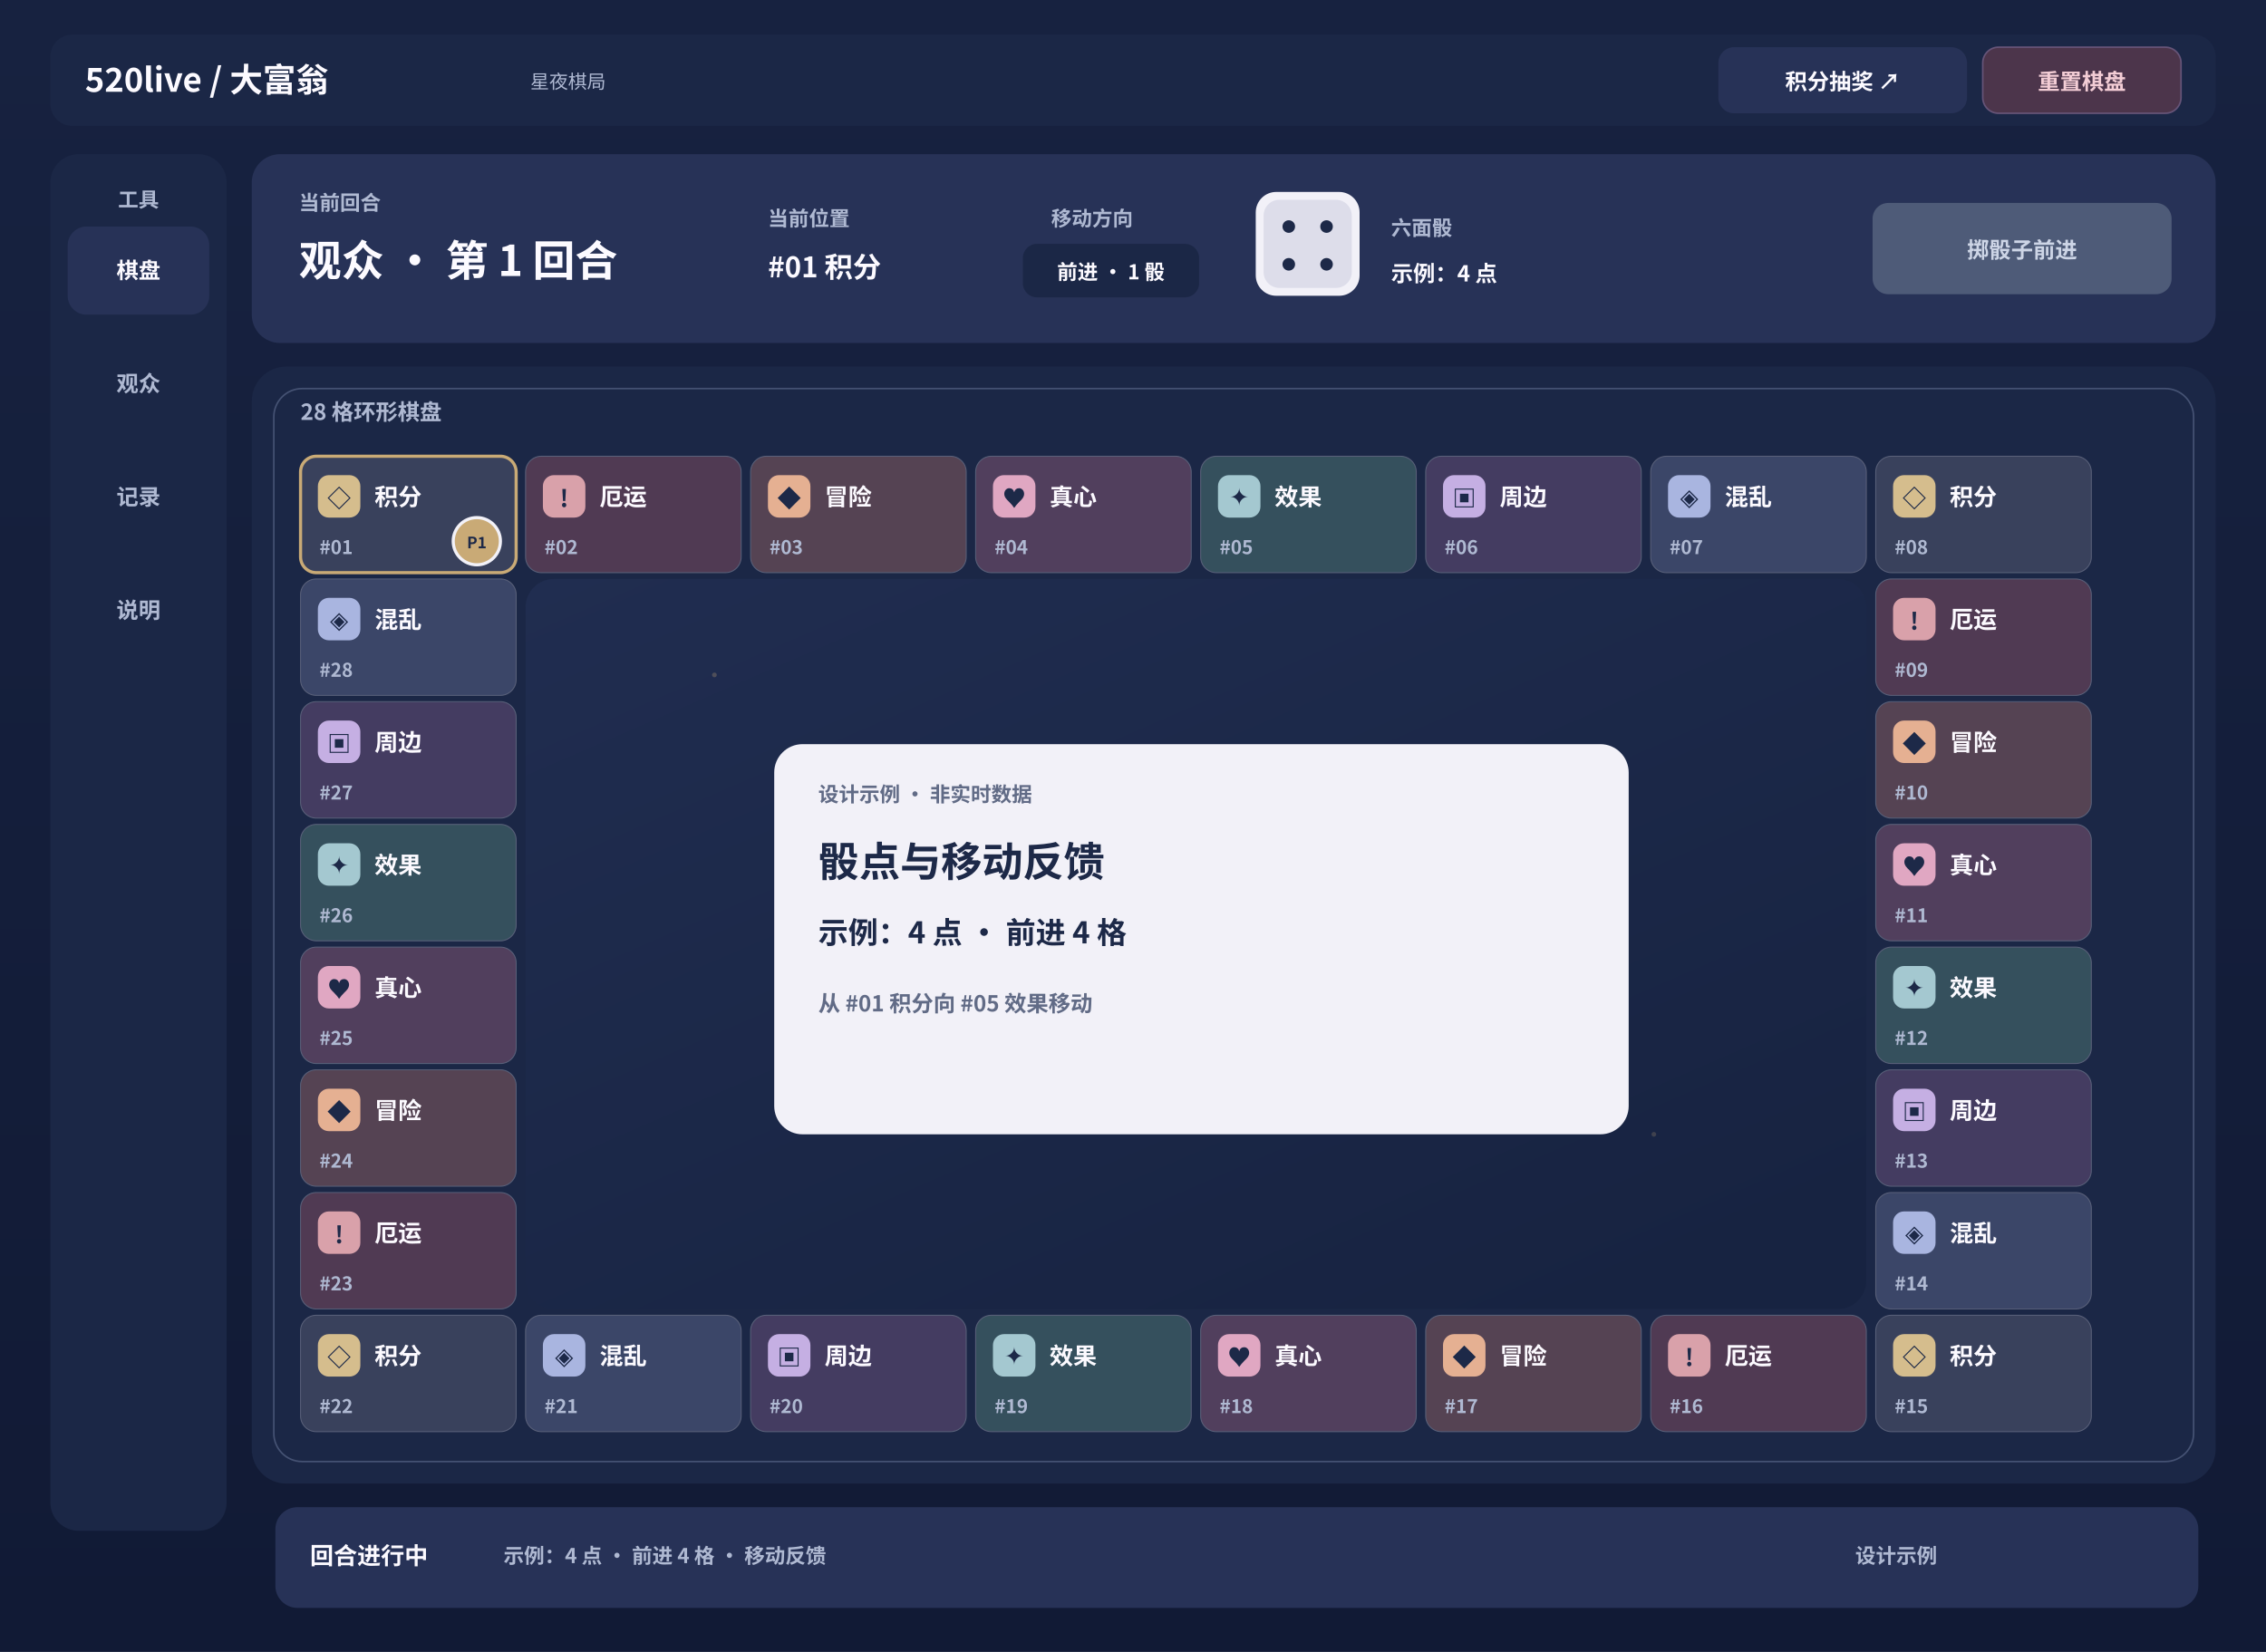
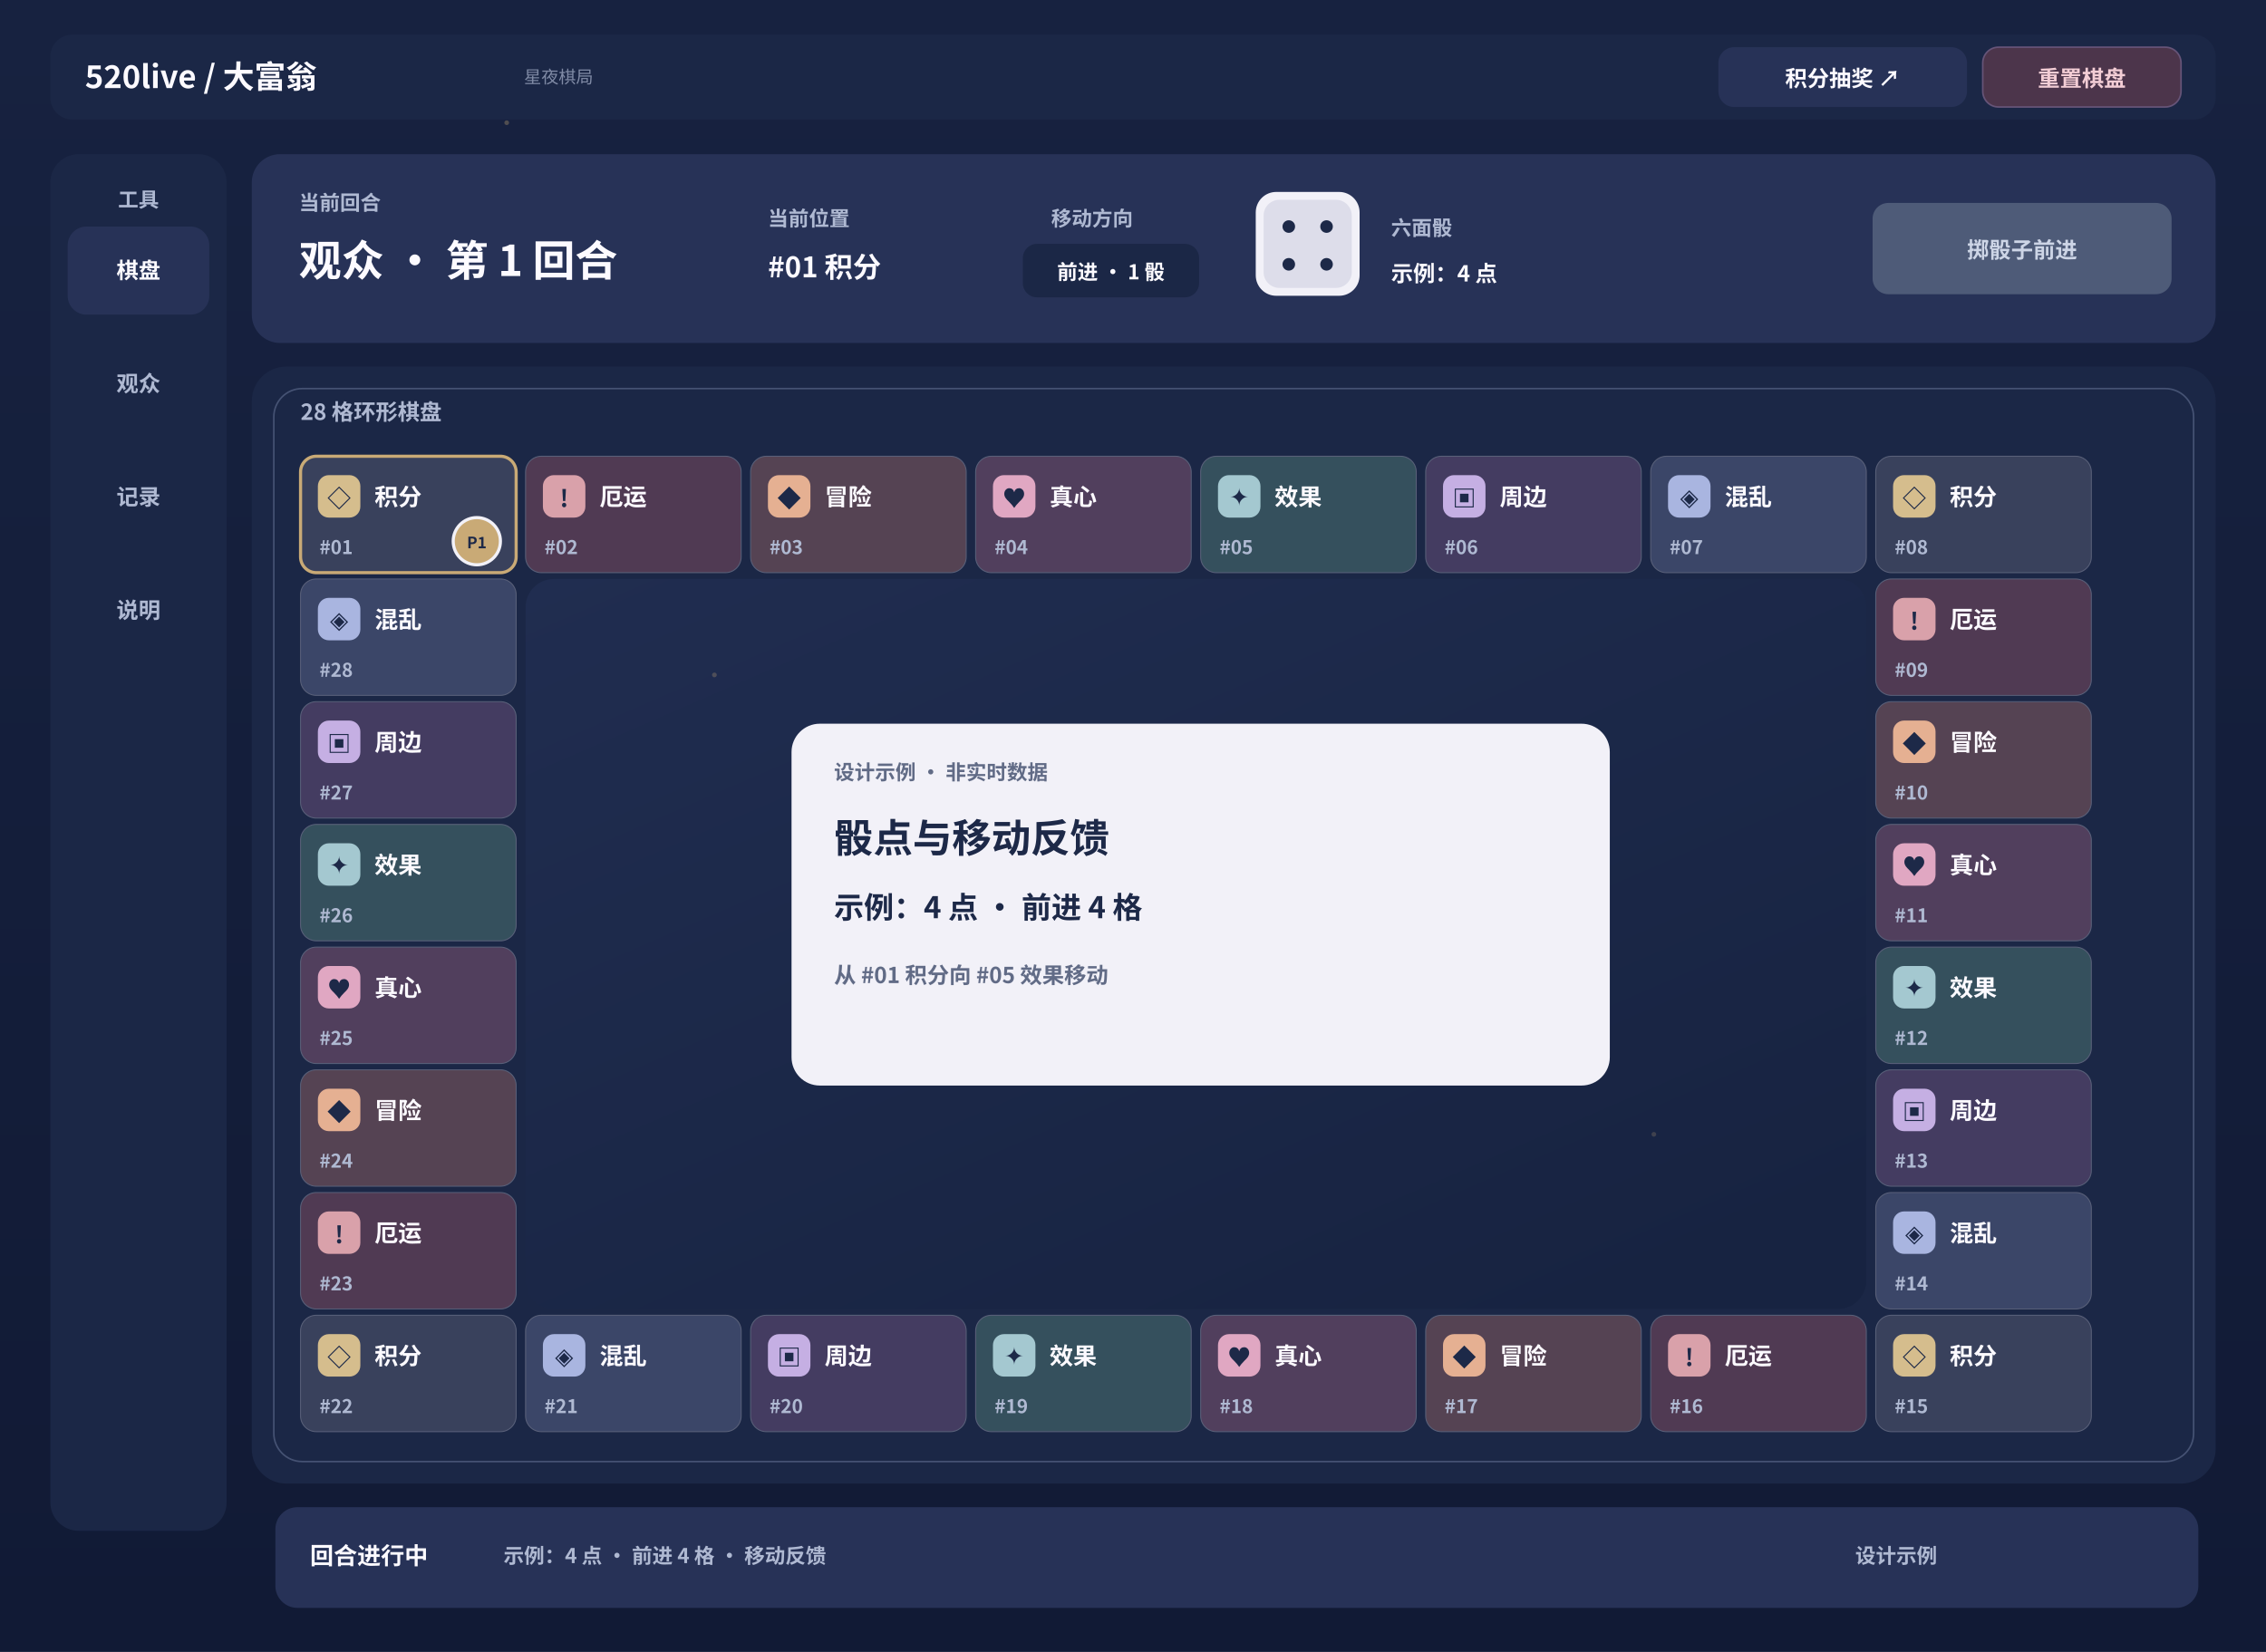
<svg xmlns="http://www.w3.org/2000/svg" width="1440" height="1050" viewBox="0 0 1440 1050" data-design-system="Starry-Luxe-Clear-V2" data-artboard="MON-01-ROLL_RESULT-EXAMPLE-V2.1">
  <style>text { font-family: "Microsoft YaHei", "Noto Sans CJK SC", sans-serif; }</style>
  <defs>
    <linearGradient id="night" x2="0" y2="1">
      <stop stop-color="#172240" />
      <stop offset="1" stop-color="#111A35" />
    </linearGradient>
    <linearGradient id="board-center" x2="0.8" y2="1">
      <stop stop-color="#202D50" />
      <stop offset="1" stop-color="#172341" />
    </linearGradient>
  </defs>
  <rect x="0" y="0" width="1440" height="1050" rx="0" fill="url(#night)" />
  <circle id="ambient-star-1" cx="131" cy="54" r="2" fill="#C9AA76" opacity="0.32" data-role="decoration" />
  <circle id="ambient-star-2" cx="322" cy="78" r="1.5" fill="#C9AA76" opacity="0.32" data-role="decoration" />
  <circle id="ambient-star-3" cx="1031" cy="57" r="1.4" fill="#C9AA76" opacity="0.32" data-role="decoration" />
  <circle id="ambient-star-4" cx="1364" cy="184" r="1.6" fill="#C9AA76" opacity="0.32" data-role="decoration" />
  <circle id="ambient-star-5" cx="95" cy="762" r="1.3" fill="#C9AA76" opacity="0.32" data-role="decoration" />
  <circle id="ambient-star-6" cx="1380" cy="941" r="1.5" fill="#C9AA76" opacity="0.32" data-role="decoration" />
  <g id="MON-HEADER" data-func="MON-F01 MON-F02">
-     <rect x="32" y="22" width="1376" height="58" rx="14" fill="#1B2746" />
-     <text x="54" y="51" fill="#FCFAFF" font-size="21" font-weight="750" text-anchor="start" dominant-baseline="middle">520live  /  大富翁</text>
-     <text x="337" y="52" fill="#AFB9D2" font-size="12" font-weight="500" text-anchor="start" dominant-baseline="middle">星夜棋局</text>
+     <rect x="32" y="22" width="1376" height="54" rx="14" fill="#1B2746" />
+     <text x="54" y="49" fill="#FCFAFF" font-size="20" font-weight="750" text-anchor="start" dominant-baseline="middle">520live  /  大富翁</text>
+     <text x="333" y="49" fill="#AFB9D2" font-size="11" font-weight="500" text-anchor="start" dominant-baseline="middle" opacity="0.68">星夜棋局</text>
  </g>
  <g id="MON-NAV-CARD" data-func="MON-F01" data-state="default" data-role="control">
-     <rect x="1092" y="30" width="158" height="42" rx="10" fill="#273257" />
-     <text x="1171.0" y="52.0" fill="#FCFAFF" font-size="14" font-weight="700" text-anchor="middle" dominant-baseline="middle">积分抽奖 ↗</text>
+     <rect x="1092" y="30" width="158" height="38" rx="10" fill="#273257" />
+     <text x="1171.0" y="50.0" fill="#FCFAFF" font-size="14" font-weight="700" text-anchor="middle" dominant-baseline="middle">积分抽奖 ↗</text>
  </g>
  <g id="MON-RESET" data-func="MON-F02" data-state="default" data-role="control">
-     <rect x="1260" y="30" width="126" height="42" rx="10" fill="#4C354B" stroke="#665478" stroke-width="1" />
-     <text x="1323.0" y="52.0" fill="#F3CDD5" font-size="14" font-weight="700" text-anchor="middle" dominant-baseline="middle">重置棋盘</text>
+     <rect x="1260" y="30" width="126" height="38" rx="10" fill="#4C354B" stroke="#665478" stroke-width="1" />
+     <text x="1323.0" y="50.0" fill="#F3CDD5" font-size="14" font-weight="700" text-anchor="middle" dominant-baseline="middle">重置棋盘</text>
  </g>
  <g id="MON-TOOL-RAIL" data-role="conceptual-disclosure">
    <rect x="32" y="98" width="112" height="875" rx="18" fill="#1B2746" />
    <text x="88" y="127" fill="#AFB9D2" font-size="13" font-weight="600" text-anchor="middle" dominant-baseline="middle">工具</text>
  </g>
  <g id="MON-TOOL-1" data-role="conceptual-disclosure">
    <rect x="43" y="144" width="90" height="56" rx="12" fill="#273257" />
    <text x="88" y="172" fill="#FCFAFF" font-size="14" font-weight="700" text-anchor="middle" dominant-baseline="middle">棋盘</text>
  </g>
  <g id="MON-TOOL-2" data-role="conceptual-disclosure">
    <rect x="43" y="216" width="90" height="56" rx="12" fill="none" />
    <text x="88" y="244" fill="#AFB9D2" font-size="14" font-weight="700" text-anchor="middle" dominant-baseline="middle">观众</text>
  </g>
  <g id="MON-TOOL-3" data-role="conceptual-disclosure">
    <rect x="43" y="288" width="90" height="56" rx="12" fill="none" />
    <text x="88" y="316" fill="#AFB9D2" font-size="14" font-weight="700" text-anchor="middle" dominant-baseline="middle">记录</text>
  </g>
  <g id="MON-TOOL-4" data-role="conceptual-disclosure">
    <rect x="43" y="360" width="90" height="56" rx="12" fill="none" />
    <text x="88" y="388" fill="#AFB9D2" font-size="14" font-weight="700" text-anchor="middle" dominant-baseline="middle">说明</text>
  </g>
  <g id="MON-TURN-CONTROLS" data-func="MON-F07 MON-F08 MON-F11 MON-F12">
    <rect x="160" y="98" width="1248" height="120" rx="18" fill="#273257" />
    <text x="190" y="129" fill="#AFB9D2" font-size="13" font-weight="650" text-anchor="start" dominant-baseline="middle">当前回合</text>
    <text x="190" y="166" fill="#FCFAFF" font-size="27" font-weight="750" text-anchor="start" dominant-baseline="middle">观众 · 第 1 回合</text>
    <text x="488" y="139" fill="#AFB9D2" font-size="13" font-weight="600" text-anchor="start" dominant-baseline="middle">当前位置</text>
    <text x="488" y="170" fill="#FCFAFF" font-size="18" font-weight="700" text-anchor="start" dominant-baseline="middle">#01  积分</text>
    <text x="668" y="139" fill="#AFB9D2" font-size="13" font-weight="600" text-anchor="start" dominant-baseline="middle">移动方向</text>
  </g>
  <g id="MON-DIRECTION" data-func="MON-F08 MON-F12" data-state="default" data-role="status-not-clickable">
    <rect x="650" y="155" width="112" height="34" rx="9" fill="#1B2746" />
    <text x="706" y="173" fill="#FCFAFF" font-size="13" font-weight="650" text-anchor="middle" dominant-baseline="middle">前进 · 1 骰</text>
  </g>
  <g id="MON-DICE-VISUAL" data-state="roll_result" data-role="die-symbol">
    <rect x="798" y="122" width="66" height="66" rx="13" fill="#F2F1F8" />
    <rect x="803" y="127" width="56" height="56" rx="10" fill="#DDDDEA" />
    <circle cx="819" cy="144" r="4" fill="#1D2948" />
    <circle cx="843" cy="144" r="4" fill="#1D2948" />
    <circle cx="819" cy="168" r="4" fill="#1D2948" />
    <circle cx="843" cy="168" r="4" fill="#1D2948" />
  </g>
  <g id="MON-DICE-RESULT" data-func="MON-F07" data-state="roll_result" data-role="status-not-clickable">
    <text x="884" y="145" fill="#AFB9D2" font-size="13" font-weight="600" text-anchor="start" dominant-baseline="middle">六面骰</text>
    <text x="884" y="174" fill="#FCFAFF" font-size="14" font-weight="650" text-anchor="start" dominant-baseline="middle">示例：4 点</text>
  </g>
  <g id="MON-ACTION-ROLL" data-func="MON-F08 MON-F11" data-state="disabled" data-role="control">
    <rect x="1190" y="129" width="190" height="58" rx="10" fill="#4E5B78" />
    <text x="1285.0" y="159.0" fill="#CDD5E6" font-size="14" font-weight="700" text-anchor="middle" dominant-baseline="middle">掷骰子前进</text>
  </g>
  <g id="MON-BOARD" data-func="MON-F09 MON-F10 MON-F11" data-state="roll_result">
    <rect x="160" y="233" width="1248" height="710" rx="22" fill="#1B2746" />
    <rect x="174" y="247" width="1220" height="682" rx="18" fill="none" stroke="#455273" stroke-width="1" />
    <text x="191" y="262" fill="#AFB9D2" font-size="14" font-weight="650" text-anchor="start" dominant-baseline="middle">28 格环形棋盘</text>
  </g>
  <g id="MON-CELL-01" data-func="MON-F09 MON-F11" data-state="current" data-role="board-cell">
    <rect x="191" y="290" width="137" height="74" rx="10" fill="#39415C" stroke="#C9AA76" stroke-width="2" />
    <rect x="202" y="302" width="27" height="27" rx="7" fill="#D5BD8D" />
    <text x="215.5" y="317" fill="#1D2948" font-size="15" font-weight="800" text-anchor="middle" dominant-baseline="middle">◇</text>
    <text x="238" y="316" fill="#FCFAFF" font-size="15" font-weight="720" text-anchor="start" dominant-baseline="middle">积分</text>
    <text x="203" y="348" fill="#AFB9D2" font-size="12" font-weight="620" text-anchor="start" dominant-baseline="middle">#01</text>
    <g id="MON-PLAYER-TOKEN-1" data-func="MON-F10" data-state="standing" data-role="player-token">
      <circle cx="303" cy="344" r="15" fill="#C9AA76" stroke="#F2F1F8" stroke-width="2" />
      <text x="303" y="345" fill="#1D2948" font-size="10" font-weight="800" text-anchor="middle" dominant-baseline="middle">P1</text>
    </g>
  </g>
  <g id="MON-CELL-02" data-func="MON-F09 MON-F11" data-state="normal" data-role="board-cell">
    <rect x="334" y="290" width="137" height="74" rx="10" fill="#503A53" stroke="#596079" stroke-width="0.6" />
    <rect x="345" y="302" width="27" height="27" rx="7" fill="#D9A1AA" />
    <text x="358.5" y="317" fill="#1D2948" font-size="15" font-weight="800" text-anchor="middle" dominant-baseline="middle">!</text>
    <text x="381" y="316" fill="#FCFAFF" font-size="15" font-weight="720" text-anchor="start" dominant-baseline="middle">厄运</text>
    <text x="346" y="348" fill="#AFB9D2" font-size="12" font-weight="620" text-anchor="start" dominant-baseline="middle">#02</text>
  </g>
  <g id="MON-CELL-03" data-func="MON-F09 MON-F11" data-state="normal" data-role="board-cell">
    <rect x="477" y="290" width="137" height="74" rx="10" fill="#554353" stroke="#596079" stroke-width="0.6" />
    <rect x="488" y="302" width="27" height="27" rx="7" fill="#E5B092" />
    <text x="501.5" y="317" fill="#1D2948" font-size="15" font-weight="800" text-anchor="middle" dominant-baseline="middle">◆</text>
    <text x="524" y="316" fill="#FCFAFF" font-size="15" font-weight="720" text-anchor="start" dominant-baseline="middle">冒险</text>
    <text x="489" y="348" fill="#AFB9D2" font-size="12" font-weight="620" text-anchor="start" dominant-baseline="middle">#03</text>
  </g>
  <g id="MON-CELL-04" data-func="MON-F09 MON-F11" data-state="normal" data-role="board-cell">
    <rect x="620" y="290" width="137" height="74" rx="10" fill="#513F5D" stroke="#596079" stroke-width="0.6" />
    <rect x="631" y="302" width="27" height="27" rx="7" fill="#E0A7C2" />
    <text x="644.5" y="317" fill="#1D2948" font-size="15" font-weight="800" text-anchor="middle" dominant-baseline="middle">♥</text>
    <text x="667" y="316" fill="#FCFAFF" font-size="15" font-weight="720" text-anchor="start" dominant-baseline="middle">真心</text>
    <text x="632" y="348" fill="#AFB9D2" font-size="12" font-weight="620" text-anchor="start" dominant-baseline="middle">#04</text>
  </g>
  <g id="MON-CELL-05" data-func="MON-F09 MON-F11" data-state="normal" data-role="board-cell">
    <rect x="763" y="290" width="137" height="74" rx="10" fill="#35505D" stroke="#596079" stroke-width="0.6" />
    <rect x="774" y="302" width="27" height="27" rx="7" fill="#A4C8D0" />
    <text x="787.5" y="317" fill="#1D2948" font-size="15" font-weight="800" text-anchor="middle" dominant-baseline="middle">✦</text>
    <text x="810" y="316" fill="#FCFAFF" font-size="15" font-weight="720" text-anchor="start" dominant-baseline="middle">效果</text>
    <text x="775" y="348" fill="#AFB9D2" font-size="12" font-weight="620" text-anchor="start" dominant-baseline="middle">#05</text>
  </g>
  <g id="MON-CELL-06" data-func="MON-F09 MON-F11" data-state="normal" data-role="board-cell">
    <rect x="906" y="290" width="137" height="74" rx="10" fill="#443C61" stroke="#596079" stroke-width="0.6" />
    <rect x="917" y="302" width="27" height="27" rx="7" fill="#C5AFE3" />
    <text x="930.5" y="317" fill="#1D2948" font-size="15" font-weight="800" text-anchor="middle" dominant-baseline="middle">▣</text>
    <text x="953" y="316" fill="#FCFAFF" font-size="15" font-weight="720" text-anchor="start" dominant-baseline="middle">周边</text>
    <text x="918" y="348" fill="#AFB9D2" font-size="12" font-weight="620" text-anchor="start" dominant-baseline="middle">#06</text>
  </g>
  <g id="MON-CELL-07" data-func="MON-F09 MON-F11" data-state="normal" data-role="board-cell">
    <rect x="1049" y="290" width="137" height="74" rx="10" fill="#3B4668" stroke="#596079" stroke-width="0.6" />
    <rect x="1060" y="302" width="27" height="27" rx="7" fill="#A9B5E0" />
    <text x="1073.5" y="317" fill="#1D2948" font-size="15" font-weight="800" text-anchor="middle" dominant-baseline="middle">◈</text>
    <text x="1096" y="316" fill="#FCFAFF" font-size="15" font-weight="720" text-anchor="start" dominant-baseline="middle">混乱</text>
    <text x="1061" y="348" fill="#AFB9D2" font-size="12" font-weight="620" text-anchor="start" dominant-baseline="middle">#07</text>
  </g>
  <g id="MON-CELL-08" data-func="MON-F09 MON-F11" data-state="normal" data-role="board-cell">
    <rect x="1192" y="290" width="137" height="74" rx="10" fill="#39415C" stroke="#596079" stroke-width="0.6" />
    <rect x="1203" y="302" width="27" height="27" rx="7" fill="#D5BD8D" />
    <text x="1216.5" y="317" fill="#1D2948" font-size="15" font-weight="800" text-anchor="middle" dominant-baseline="middle">◇</text>
    <text x="1239" y="316" fill="#FCFAFF" font-size="15" font-weight="720" text-anchor="start" dominant-baseline="middle">积分</text>
    <text x="1204" y="348" fill="#AFB9D2" font-size="12" font-weight="620" text-anchor="start" dominant-baseline="middle">#08</text>
  </g>
  <g id="MON-CELL-09" data-func="MON-F09 MON-F11" data-state="normal" data-role="board-cell">
    <rect x="1192" y="368" width="137" height="74" rx="10" fill="#503A53" stroke="#596079" stroke-width="0.6" />
    <rect x="1203" y="380" width="27" height="27" rx="7" fill="#D9A1AA" />
    <text x="1216.5" y="395" fill="#1D2948" font-size="15" font-weight="800" text-anchor="middle" dominant-baseline="middle">!</text>
    <text x="1239" y="394" fill="#FCFAFF" font-size="15" font-weight="720" text-anchor="start" dominant-baseline="middle">厄运</text>
    <text x="1204" y="426" fill="#AFB9D2" font-size="12" font-weight="620" text-anchor="start" dominant-baseline="middle">#09</text>
  </g>
  <g id="MON-CELL-10" data-func="MON-F09 MON-F11" data-state="normal" data-role="board-cell">
    <rect x="1192" y="446" width="137" height="74" rx="10" fill="#554353" stroke="#596079" stroke-width="0.6" />
    <rect x="1203" y="458" width="27" height="27" rx="7" fill="#E5B092" />
    <text x="1216.5" y="473" fill="#1D2948" font-size="15" font-weight="800" text-anchor="middle" dominant-baseline="middle">◆</text>
    <text x="1239" y="472" fill="#FCFAFF" font-size="15" font-weight="720" text-anchor="start" dominant-baseline="middle">冒险</text>
    <text x="1204" y="504" fill="#AFB9D2" font-size="12" font-weight="620" text-anchor="start" dominant-baseline="middle">#10</text>
  </g>
  <g id="MON-CELL-11" data-func="MON-F09 MON-F11" data-state="normal" data-role="board-cell">
    <rect x="1192" y="524" width="137" height="74" rx="10" fill="#513F5D" stroke="#596079" stroke-width="0.6" />
    <rect x="1203" y="536" width="27" height="27" rx="7" fill="#E0A7C2" />
    <text x="1216.5" y="551" fill="#1D2948" font-size="15" font-weight="800" text-anchor="middle" dominant-baseline="middle">♥</text>
    <text x="1239" y="550" fill="#FCFAFF" font-size="15" font-weight="720" text-anchor="start" dominant-baseline="middle">真心</text>
    <text x="1204" y="582" fill="#AFB9D2" font-size="12" font-weight="620" text-anchor="start" dominant-baseline="middle">#11</text>
  </g>
  <g id="MON-CELL-12" data-func="MON-F09 MON-F11" data-state="normal" data-role="board-cell">
    <rect x="1192" y="602" width="137" height="74" rx="10" fill="#35505D" stroke="#596079" stroke-width="0.6" />
    <rect x="1203" y="614" width="27" height="27" rx="7" fill="#A4C8D0" />
    <text x="1216.5" y="629" fill="#1D2948" font-size="15" font-weight="800" text-anchor="middle" dominant-baseline="middle">✦</text>
    <text x="1239" y="628" fill="#FCFAFF" font-size="15" font-weight="720" text-anchor="start" dominant-baseline="middle">效果</text>
    <text x="1204" y="660" fill="#AFB9D2" font-size="12" font-weight="620" text-anchor="start" dominant-baseline="middle">#12</text>
  </g>
  <g id="MON-CELL-13" data-func="MON-F09 MON-F11" data-state="normal" data-role="board-cell">
    <rect x="1192" y="680" width="137" height="74" rx="10" fill="#443C61" stroke="#596079" stroke-width="0.6" />
    <rect x="1203" y="692" width="27" height="27" rx="7" fill="#C5AFE3" />
    <text x="1216.5" y="707" fill="#1D2948" font-size="15" font-weight="800" text-anchor="middle" dominant-baseline="middle">▣</text>
    <text x="1239" y="706" fill="#FCFAFF" font-size="15" font-weight="720" text-anchor="start" dominant-baseline="middle">周边</text>
    <text x="1204" y="738" fill="#AFB9D2" font-size="12" font-weight="620" text-anchor="start" dominant-baseline="middle">#13</text>
  </g>
  <g id="MON-CELL-14" data-func="MON-F09 MON-F11" data-state="normal" data-role="board-cell">
    <rect x="1192" y="758" width="137" height="74" rx="10" fill="#3B4668" stroke="#596079" stroke-width="0.6" />
    <rect x="1203" y="770" width="27" height="27" rx="7" fill="#A9B5E0" />
    <text x="1216.5" y="785" fill="#1D2948" font-size="15" font-weight="800" text-anchor="middle" dominant-baseline="middle">◈</text>
    <text x="1239" y="784" fill="#FCFAFF" font-size="15" font-weight="720" text-anchor="start" dominant-baseline="middle">混乱</text>
    <text x="1204" y="816" fill="#AFB9D2" font-size="12" font-weight="620" text-anchor="start" dominant-baseline="middle">#14</text>
  </g>
  <g id="MON-CELL-15" data-func="MON-F09 MON-F11" data-state="normal" data-role="board-cell">
    <rect x="1192" y="836" width="137" height="74" rx="10" fill="#39415C" stroke="#596079" stroke-width="0.6" />
    <rect x="1203" y="848" width="27" height="27" rx="7" fill="#D5BD8D" />
    <text x="1216.5" y="863" fill="#1D2948" font-size="15" font-weight="800" text-anchor="middle" dominant-baseline="middle">◇</text>
    <text x="1239" y="862" fill="#FCFAFF" font-size="15" font-weight="720" text-anchor="start" dominant-baseline="middle">积分</text>
    <text x="1204" y="894" fill="#AFB9D2" font-size="12" font-weight="620" text-anchor="start" dominant-baseline="middle">#15</text>
  </g>
  <g id="MON-CELL-16" data-func="MON-F09 MON-F11" data-state="normal" data-role="board-cell">
    <rect x="1049" y="836" width="137" height="74" rx="10" fill="#503A53" stroke="#596079" stroke-width="0.6" />
    <rect x="1060" y="848" width="27" height="27" rx="7" fill="#D9A1AA" />
    <text x="1073.5" y="863" fill="#1D2948" font-size="15" font-weight="800" text-anchor="middle" dominant-baseline="middle">!</text>
    <text x="1096" y="862" fill="#FCFAFF" font-size="15" font-weight="720" text-anchor="start" dominant-baseline="middle">厄运</text>
    <text x="1061" y="894" fill="#AFB9D2" font-size="12" font-weight="620" text-anchor="start" dominant-baseline="middle">#16</text>
  </g>
  <g id="MON-CELL-17" data-func="MON-F09 MON-F11" data-state="normal" data-role="board-cell">
    <rect x="906" y="836" width="137" height="74" rx="10" fill="#554353" stroke="#596079" stroke-width="0.6" />
    <rect x="917" y="848" width="27" height="27" rx="7" fill="#E5B092" />
    <text x="930.5" y="863" fill="#1D2948" font-size="15" font-weight="800" text-anchor="middle" dominant-baseline="middle">◆</text>
    <text x="953" y="862" fill="#FCFAFF" font-size="15" font-weight="720" text-anchor="start" dominant-baseline="middle">冒险</text>
    <text x="918" y="894" fill="#AFB9D2" font-size="12" font-weight="620" text-anchor="start" dominant-baseline="middle">#17</text>
  </g>
  <g id="MON-CELL-18" data-func="MON-F09 MON-F11" data-state="normal" data-role="board-cell">
    <rect x="763" y="836" width="137" height="74" rx="10" fill="#513F5D" stroke="#596079" stroke-width="0.6" />
    <rect x="774" y="848" width="27" height="27" rx="7" fill="#E0A7C2" />
    <text x="787.5" y="863" fill="#1D2948" font-size="15" font-weight="800" text-anchor="middle" dominant-baseline="middle">♥</text>
    <text x="810" y="862" fill="#FCFAFF" font-size="15" font-weight="720" text-anchor="start" dominant-baseline="middle">真心</text>
    <text x="775" y="894" fill="#AFB9D2" font-size="12" font-weight="620" text-anchor="start" dominant-baseline="middle">#18</text>
  </g>
  <g id="MON-CELL-19" data-func="MON-F09 MON-F11" data-state="normal" data-role="board-cell">
    <rect x="620" y="836" width="137" height="74" rx="10" fill="#35505D" stroke="#596079" stroke-width="0.6" />
    <rect x="631" y="848" width="27" height="27" rx="7" fill="#A4C8D0" />
    <text x="644.5" y="863" fill="#1D2948" font-size="15" font-weight="800" text-anchor="middle" dominant-baseline="middle">✦</text>
    <text x="667" y="862" fill="#FCFAFF" font-size="15" font-weight="720" text-anchor="start" dominant-baseline="middle">效果</text>
    <text x="632" y="894" fill="#AFB9D2" font-size="12" font-weight="620" text-anchor="start" dominant-baseline="middle">#19</text>
  </g>
  <g id="MON-CELL-20" data-func="MON-F09 MON-F11" data-state="normal" data-role="board-cell">
    <rect x="477" y="836" width="137" height="74" rx="10" fill="#443C61" stroke="#596079" stroke-width="0.6" />
    <rect x="488" y="848" width="27" height="27" rx="7" fill="#C5AFE3" />
    <text x="501.5" y="863" fill="#1D2948" font-size="15" font-weight="800" text-anchor="middle" dominant-baseline="middle">▣</text>
    <text x="524" y="862" fill="#FCFAFF" font-size="15" font-weight="720" text-anchor="start" dominant-baseline="middle">周边</text>
    <text x="489" y="894" fill="#AFB9D2" font-size="12" font-weight="620" text-anchor="start" dominant-baseline="middle">#20</text>
  </g>
  <g id="MON-CELL-21" data-func="MON-F09 MON-F11" data-state="normal" data-role="board-cell">
    <rect x="334" y="836" width="137" height="74" rx="10" fill="#3B4668" stroke="#596079" stroke-width="0.6" />
    <rect x="345" y="848" width="27" height="27" rx="7" fill="#A9B5E0" />
    <text x="358.5" y="863" fill="#1D2948" font-size="15" font-weight="800" text-anchor="middle" dominant-baseline="middle">◈</text>
    <text x="381" y="862" fill="#FCFAFF" font-size="15" font-weight="720" text-anchor="start" dominant-baseline="middle">混乱</text>
    <text x="346" y="894" fill="#AFB9D2" font-size="12" font-weight="620" text-anchor="start" dominant-baseline="middle">#21</text>
  </g>
  <g id="MON-CELL-22" data-func="MON-F09 MON-F11" data-state="normal" data-role="board-cell">
    <rect x="191" y="836" width="137" height="74" rx="10" fill="#39415C" stroke="#596079" stroke-width="0.6" />
    <rect x="202" y="848" width="27" height="27" rx="7" fill="#D5BD8D" />
    <text x="215.5" y="863" fill="#1D2948" font-size="15" font-weight="800" text-anchor="middle" dominant-baseline="middle">◇</text>
    <text x="238" y="862" fill="#FCFAFF" font-size="15" font-weight="720" text-anchor="start" dominant-baseline="middle">积分</text>
    <text x="203" y="894" fill="#AFB9D2" font-size="12" font-weight="620" text-anchor="start" dominant-baseline="middle">#22</text>
  </g>
  <g id="MON-CELL-23" data-func="MON-F09 MON-F11" data-state="normal" data-role="board-cell">
    <rect x="191" y="758" width="137" height="74" rx="10" fill="#503A53" stroke="#596079" stroke-width="0.6" />
    <rect x="202" y="770" width="27" height="27" rx="7" fill="#D9A1AA" />
    <text x="215.5" y="785" fill="#1D2948" font-size="15" font-weight="800" text-anchor="middle" dominant-baseline="middle">!</text>
    <text x="238" y="784" fill="#FCFAFF" font-size="15" font-weight="720" text-anchor="start" dominant-baseline="middle">厄运</text>
    <text x="203" y="816" fill="#AFB9D2" font-size="12" font-weight="620" text-anchor="start" dominant-baseline="middle">#23</text>
  </g>
  <g id="MON-CELL-24" data-func="MON-F09 MON-F11" data-state="normal" data-role="board-cell">
    <rect x="191" y="680" width="137" height="74" rx="10" fill="#554353" stroke="#596079" stroke-width="0.6" />
    <rect x="202" y="692" width="27" height="27" rx="7" fill="#E5B092" />
    <text x="215.5" y="707" fill="#1D2948" font-size="15" font-weight="800" text-anchor="middle" dominant-baseline="middle">◆</text>
    <text x="238" y="706" fill="#FCFAFF" font-size="15" font-weight="720" text-anchor="start" dominant-baseline="middle">冒险</text>
    <text x="203" y="738" fill="#AFB9D2" font-size="12" font-weight="620" text-anchor="start" dominant-baseline="middle">#24</text>
  </g>
  <g id="MON-CELL-25" data-func="MON-F09 MON-F11" data-state="normal" data-role="board-cell">
    <rect x="191" y="602" width="137" height="74" rx="10" fill="#513F5D" stroke="#596079" stroke-width="0.6" />
    <rect x="202" y="614" width="27" height="27" rx="7" fill="#E0A7C2" />
    <text x="215.5" y="629" fill="#1D2948" font-size="15" font-weight="800" text-anchor="middle" dominant-baseline="middle">♥</text>
    <text x="238" y="628" fill="#FCFAFF" font-size="15" font-weight="720" text-anchor="start" dominant-baseline="middle">真心</text>
    <text x="203" y="660" fill="#AFB9D2" font-size="12" font-weight="620" text-anchor="start" dominant-baseline="middle">#25</text>
  </g>
  <g id="MON-CELL-26" data-func="MON-F09 MON-F11" data-state="normal" data-role="board-cell">
    <rect x="191" y="524" width="137" height="74" rx="10" fill="#35505D" stroke="#596079" stroke-width="0.6" />
    <rect x="202" y="536" width="27" height="27" rx="7" fill="#A4C8D0" />
    <text x="215.5" y="551" fill="#1D2948" font-size="15" font-weight="800" text-anchor="middle" dominant-baseline="middle">✦</text>
    <text x="238" y="550" fill="#FCFAFF" font-size="15" font-weight="720" text-anchor="start" dominant-baseline="middle">效果</text>
    <text x="203" y="582" fill="#AFB9D2" font-size="12" font-weight="620" text-anchor="start" dominant-baseline="middle">#26</text>
  </g>
  <g id="MON-CELL-27" data-func="MON-F09 MON-F11" data-state="normal" data-role="board-cell">
    <rect x="191" y="446" width="137" height="74" rx="10" fill="#443C61" stroke="#596079" stroke-width="0.6" />
    <rect x="202" y="458" width="27" height="27" rx="7" fill="#C5AFE3" />
    <text x="215.5" y="473" fill="#1D2948" font-size="15" font-weight="800" text-anchor="middle" dominant-baseline="middle">▣</text>
    <text x="238" y="472" fill="#FCFAFF" font-size="15" font-weight="720" text-anchor="start" dominant-baseline="middle">周边</text>
    <text x="203" y="504" fill="#AFB9D2" font-size="12" font-weight="620" text-anchor="start" dominant-baseline="middle">#27</text>
  </g>
  <g id="MON-CELL-28" data-func="MON-F09 MON-F11" data-state="normal" data-role="board-cell">
    <rect x="191" y="368" width="137" height="74" rx="10" fill="#3B4668" stroke="#596079" stroke-width="0.6" />
    <rect x="202" y="380" width="27" height="27" rx="7" fill="#A9B5E0" />
    <text x="215.5" y="395" fill="#1D2948" font-size="15" font-weight="800" text-anchor="middle" dominant-baseline="middle">◈</text>
    <text x="238" y="394" fill="#FCFAFF" font-size="15" font-weight="720" text-anchor="start" dominant-baseline="middle">混乱</text>
    <text x="203" y="426" fill="#AFB9D2" font-size="12" font-weight="620" text-anchor="start" dominant-baseline="middle">#28</text>
  </g>
  <g id="MON-BOARD-CENTER" data-role="empty-center">
    <rect x="334" y="368" width="852" height="464" rx="18" fill="url(#board-center)" />
    <circle cx="454" cy="429" r="1.5" fill="#C9AA76" opacity="0.28" />
    <circle cx="1051" cy="721" r="1.5" fill="#C9AA76" opacity="0.22" />
  </g>
  <g id="MON-CENTER-FEEDBACK" data-func="MON-F07 MON-F11" data-state="roll_result" data-role="transient-example">
-     <rect x="492" y="473" width="543" height="248" rx="18" fill="#F2F1F8" />
-     <text x="520" y="505" fill="#616B86" font-size="13" font-weight="650" text-anchor="start" dominant-baseline="middle">设计示例 · 非实时数据</text>
-     <text x="520" y="548" fill="#1D2948" font-size="26" font-weight="760" text-anchor="start" dominant-baseline="middle">骰点与移动反馈</text>
-     <text x="520" y="593" fill="#1D2948" font-size="19" font-weight="700" text-anchor="start" dominant-baseline="middle">示例：4 点 · 前进 4 格</text>
-     <text x="520" y="638" fill="#616B86" font-size="14" font-weight="550" text-anchor="start" dominant-baseline="middle">从 #01 积分向 #05 效果移动</text>
+     <rect x="503" y="460" width="520" height="230" rx="18" fill="#F2F1F8" />
+     <text x="530" y="491" fill="#616B86" font-size="13" font-weight="650" text-anchor="start" dominant-baseline="middle">设计示例 · 非实时数据</text>
+     <text x="530" y="533" fill="#1D2948" font-size="25" font-weight="760" text-anchor="start" dominant-baseline="middle">骰点与移动反馈</text>
+     <text x="530" y="577" fill="#1D2948" font-size="19" font-weight="700" text-anchor="start" dominant-baseline="middle">示例：4 点 · 前进 4 格</text>
+     <text x="530" y="620" fill="#616B86" font-size="14" font-weight="550" text-anchor="start" dominant-baseline="middle">从 #01 积分向 #05 效果移动</text>
  </g>
  <g id="MON-BOARD-STATUS" data-func="MON-F09 MON-F10 MON-F11" data-state="roll_result" data-role="status">
    <rect x="175" y="958" width="1222" height="64" rx="14" fill="#273257" />
    <text x="197" y="989" fill="#FCFAFF" font-size="15" font-weight="700" text-anchor="start" dominant-baseline="middle">回合进行中</text>
    <text x="320" y="989" fill="#AFB9D2" font-size="13" font-weight="550" text-anchor="start" dominant-baseline="middle">示例：4 点   ·   前进 4 格   ·   移动反馈</text>
  </g>
  <g id="MON-LAST-EVENT" data-func="MON-F11 MON-F13" data-state="roll_result" data-role="status">
    <text x="1179" y="989" fill="#AFB9D2" font-size="13" font-weight="550" text-anchor="start" dominant-baseline="middle">设计示例</text>
  </g>
</svg>
